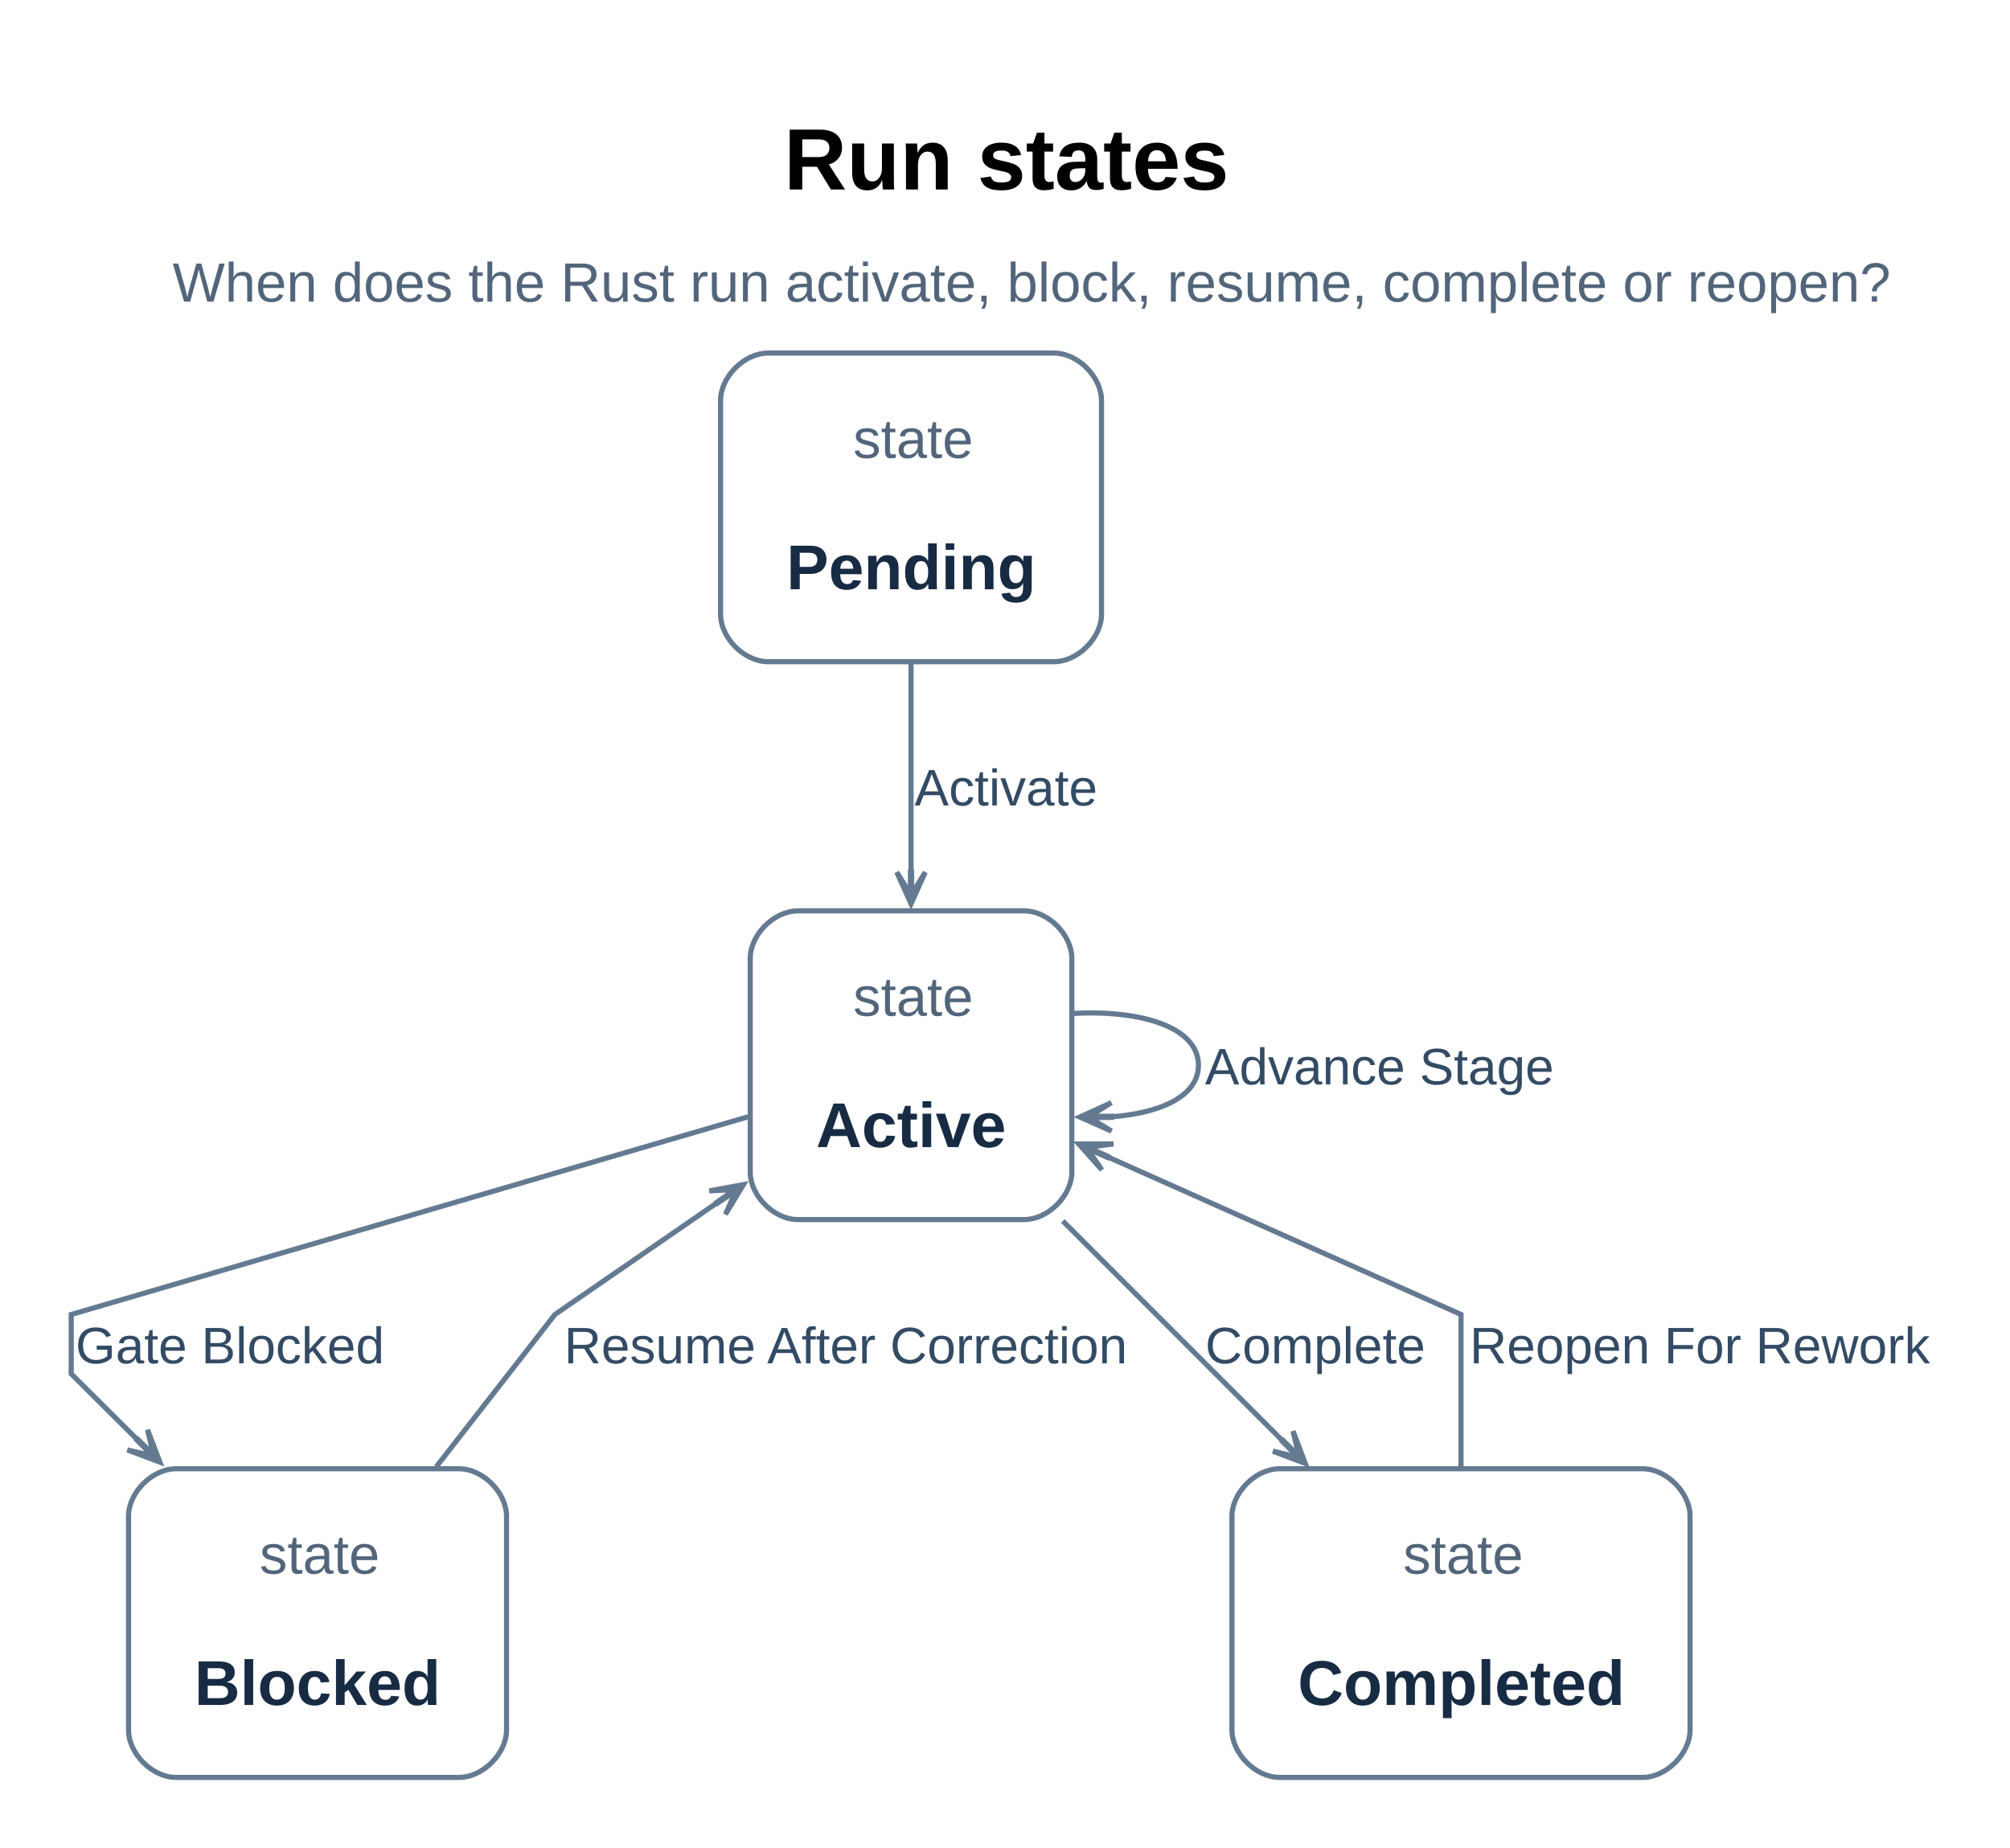
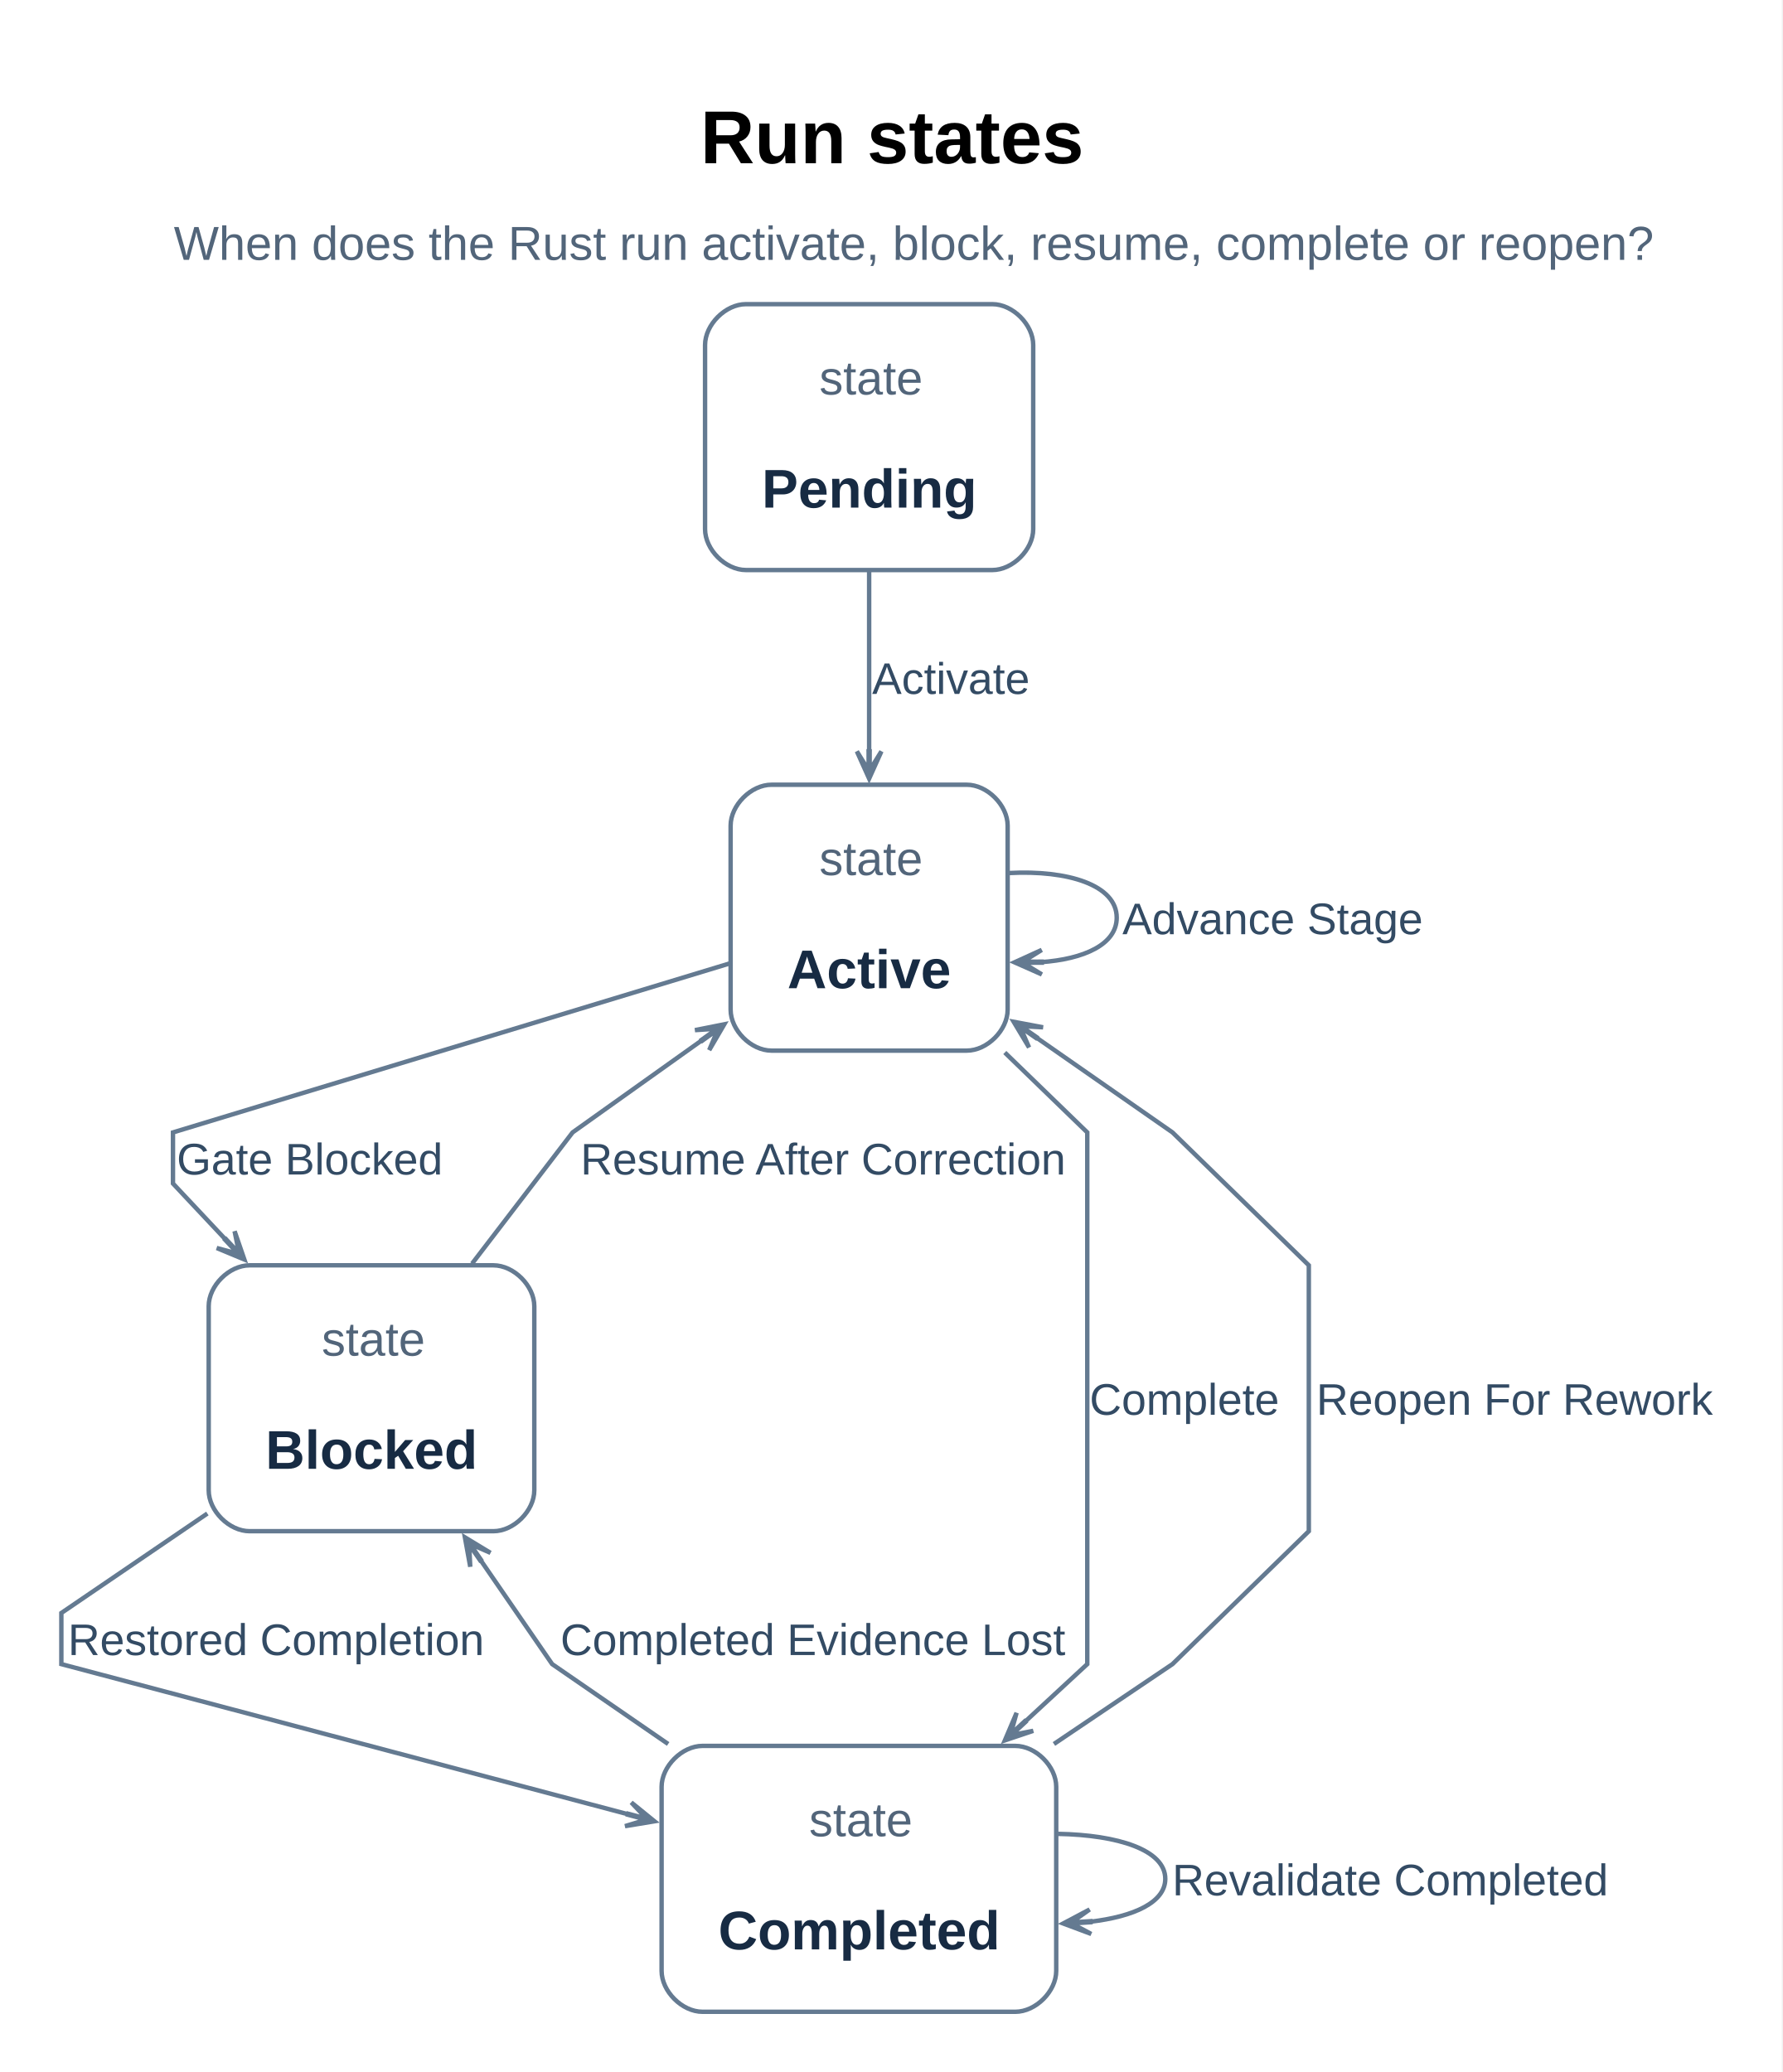
- <svg xmlns="http://www.w3.org/2000/svg" width="508pt" height="467pt" viewBox="0.00 0.00 508.00 467.00" role="img" aria-labelledby="diagram-title diagram-desc" data-layout-engine="graphviz-dot">
-   <g id="graph0" class="graph" transform="scale(1 1) rotate(0) translate(18 449.31)">
-     <polygon fill="white" stroke="none" points="-18,18 -18,-449.31 490,-449.31 490,18 -18,18" />
-     <text xml:space="preserve" text-anchor="start" x="180.12" y="-401.41" font-family="Arial" font-weight="bold" font-size="22.00">Run states</text>
-     <text xml:space="preserve" text-anchor="start" x="25.62" y="-373.06" font-family="Arial" font-size="14.00" fill="#52657a">When does the Rust run activate, block, resume, complete or reopen?</text>
+ <svg xmlns="http://www.w3.org/2000/svg" width="523pt" height="608pt" viewBox="0.00 0.00 523.00 608.00" role="img" aria-labelledby="diagram-title diagram-desc" data-layout-engine="graphviz-dot">
+   <g id="graph0" class="graph" transform="scale(1 1) rotate(0) translate(18 590.33)">
+     <polygon fill="white" stroke="none" points="-18,18 -18,-590.33 504.75,-590.33 504.75,18 -18,18" />
+     <text xml:space="preserve" text-anchor="start" x="187.5" y="-542.43" font-family="Arial" font-weight="bold" font-size="22.00">Run states</text>
+     <text xml:space="preserve" text-anchor="start" x="33" y="-514.08" font-family="Arial" font-size="14.00" fill="#52657a">When does the Rust run activate, block, resume, complete or reopen?</text>
    <g class="edge" data-native-id="5f76dd95-85f2-5f41-8532-aaeb534ff9e8" data-source-id="d8e82fe5-e3cc-5c39-8285-074802b1a0da" data-target-id="d8e82fe5-e3cc-5c39-8285-074802b1a0da" data-edge-kind="directed">
-       <path fill="none" stroke="#647a91" stroke-width="1.3" d="M253.32,-193.13C270.41,-194.04 284.89,-189.67 284.89,-180.03 284.89,-172.2 275.33,-167.85 262.58,-166.97" />
-       <polygon fill="#647a91" stroke="#647a91" stroke-width="1.3" points="254.91,-166.93 262.92,-163.38 257.32,-166.8 262.91,-166.83 262.91,-166.98 262.9,-167.13 257.32,-167.1 262.89,-170.57 254.91,-166.93" />
-       <text xml:space="preserve" text-anchor="middle" x="330.64" y="-175.18" font-family="Arial" font-size="13.00" fill="#334b64" class="edge-label">Advance Stage</text>
+       <path fill="none" stroke="#647a91" stroke-width="1.3" d="M278.07,-334.15C295.16,-335.06 309.64,-330.69 309.64,-321.05 309.64,-313.22 300.08,-308.87 287.33,-307.99" />
+       <polygon fill="#647a91" stroke="#647a91" stroke-width="1.3" points="279.66,-307.95 287.67,-304.4 282.07,-307.82 287.66,-307.85 287.66,-308 287.65,-308.15 282.07,-308.12 287.64,-311.59 279.66,-307.95" />
+       <text xml:space="preserve" text-anchor="middle" x="355.39" y="-316.2" font-family="Arial" font-size="13.00" fill="#334b64" class="edge-label">Advance Stage</text>
    </g>
    <g class="edge" data-native-id="df2e10e1-0a8a-510f-a879-5ba036eeb390" data-source-id="d8e82fe5-e3cc-5c39-8285-074802b1a0da" data-target-id="669d29ae-64f7-59cd-96d2-694636394f43" data-edge-kind="directed">
-       <path fill="none" stroke="#647a91" stroke-width="1.3" d="M171.07,-167C109.35,-148.97 0,-117.02 0,-117.02 0,-117.02 0,-102.02 0,-102.02 0,-102.02 7.32,-94.73 16.94,-85.15" />
-       <polygon fill="#647a91" stroke="#647a91" stroke-width="1.3" points="22.41,-79.69 19.28,-87.89 20.81,-81.51 16.85,-85.45 16.74,-85.34 16.64,-85.23 20.59,-81.29 14.2,-82.79 22.41,-79.69" />
-       <text xml:space="preserve" text-anchor="middle" x="40.12" y="-104.67" font-family="Arial" font-size="13.00" fill="#334b64" class="edge-label">Gate Blocked</text>
+       <path fill="none" stroke="#647a91" stroke-width="1.3" d="M196.16,-307.65C136.55,-289.55 32.75,-258.04 32.75,-258.04 32.75,-258.04 32.75,-243.04 32.75,-243.04 32.75,-243.04 39.47,-235.89 48.34,-226.44" />
+       <polygon fill="#647a91" stroke="#647a91" stroke-width="1.3" points="53.69,-220.75 50.83,-229.05 52.14,-222.61 48.32,-226.68 48.21,-226.58 48.1,-226.48 51.92,-222.41 45.59,-224.12 53.69,-220.75" />
+       <text xml:space="preserve" text-anchor="middle" x="72.88" y="-245.69" font-family="Arial" font-size="13.00" fill="#334b64" class="edge-label">Gate Blocked</text>
    </g>
    <g class="edge" data-native-id="fb11556a-9f14-5d19-b161-4528c89db6b1" data-source-id="d8e82fe5-e3cc-5c39-8285-074802b1a0da" data-target-id="88c3cd0d-66e1-5980-bf7f-fe1106487745" data-edge-kind="directed">
-       <path fill="none" stroke="#647a91" stroke-width="1.3" d="M250.6,-140.67C267.92,-123.35 288.49,-102.78 306.51,-84.75" />
-       <polygon fill="#647a91" stroke="#647a91" stroke-width="1.3" points="311.9,-79.36 308.79,-87.56 310.3,-81.18 306.35,-85.12 306.25,-85.02 306.14,-84.91 310.09,-80.96 303.7,-82.47 311.9,-79.36" />
-       <text xml:space="preserve" text-anchor="middle" x="314.42" y="-104.67" font-family="Arial" font-size="13.00" fill="#334b64" class="edge-label">Complete</text>
+       <path fill="none" stroke="#647a91" stroke-width="1.3" d="M276.8,-281.48C289.82,-268.87 301,-258.04 301,-258.04 301,-258.04 301,-102.02 301,-102.02 301,-102.02 292.97,-94.59 282.48,-84.88" />
+       <polygon fill="#647a91" stroke="#647a91" stroke-width="1.3" points="276.83,-79.65 285.15,-82.44 278.71,-81.18 282.81,-84.98 282.7,-85.09 282.6,-85.2 278.5,-81.4 280.26,-87.73 276.83,-79.65" />
+       <text xml:space="preserve" text-anchor="middle" x="329.5" y="-175.18" font-family="Arial" font-size="13.00" fill="#334b64" class="edge-label">Complete</text>
    </g>
    <g class="edge" data-native-id="85acfafe-ff19-5ac7-9f22-89c5a7b2957a" data-source-id="669d29ae-64f7-59cd-96d2-694636394f43" data-target-id="d8e82fe5-e3cc-5c39-8285-074802b1a0da" data-edge-kind="directed">
-       <path fill="none" stroke="#647a91" stroke-width="1.3" d="M92.25,-78.51C107.25,-97.77 122.25,-117.02 122.25,-117.02 122.25,-117.02 142.25,-130.8 163.39,-145.37" />
-       <polygon fill="#647a91" stroke="#647a91" stroke-width="1.3" points="169.9,-149.85 161.27,-148.27 167.82,-148.6 163.22,-145.43 163.31,-145.31 163.39,-145.19 167.99,-148.35 165.35,-142.34 169.9,-149.85" />
-       <text xml:space="preserve" text-anchor="middle" x="195.75" y="-104.67" font-family="Arial" font-size="13.00" fill="#334b64" class="edge-label">Resume After Correction</text>
+       <path fill="none" stroke="#647a91" stroke-width="1.3" d="M120.5,-219.53C135.25,-238.79 150,-258.04 150,-258.04 150,-258.04 168.32,-271.1 188.15,-285.23" />
+       <polygon fill="#647a91" stroke="#647a91" stroke-width="1.3" points="194.5,-289.76 185.9,-288.05 192.45,-288.48 187.9,-285.24 187.99,-285.12 188.08,-284.99 192.62,-288.24 190.08,-282.19 194.5,-289.76" />
+       <text xml:space="preserve" text-anchor="middle" x="223.5" y="-245.69" font-family="Arial" font-size="13.00" fill="#334b64" class="edge-label">Resume After Correction</text>
+     </g>
+     <g class="edge" data-native-id="7beab830-457c-5893-9c0b-715655e88a42" data-source-id="669d29ae-64f7-59cd-96d2-694636394f43" data-target-id="88c3cd0d-66e1-5980-bf7f-fe1106487745" data-edge-kind="directed">
+       <path fill="none" stroke="#647a91" stroke-width="1.3" d="M42.84,-146.21C21.01,-131.34 0,-117.02 0,-117.02 0,-117.02 0,-102.02 0,-102.02 0,-102.02 97.31,-76.23 166.43,-57.92" />
+       <polygon fill="#647a91" stroke="#647a91" stroke-width="1.3" points="174.02,-55.9 167.21,-61.43 171.73,-56.67 166.33,-58.1 166.29,-57.95 166.25,-57.81 171.65,-56.38 165.37,-54.47 174.02,-55.9" />
+       <text xml:space="preserve" text-anchor="middle" x="63" y="-104.67" font-family="Arial" font-size="13.00" fill="#334b64" class="edge-label">Restored Completion</text>
    </g>
    <g class="edge" data-native-id="16395123-0614-5836-a977-7affdb2e6f8a" data-source-id="88c3cd0d-66e1-5980-bf7f-fe1106487745" data-target-id="d8e82fe5-e3cc-5c39-8285-074802b1a0da" data-edge-kind="directed">
-       <path fill="none" stroke="#647a91" stroke-width="1.3" d="M351.25,-78.51C351.25,-97.77 351.25,-117.02 351.25,-117.02 351.25,-117.02 301.74,-139.11 261.81,-156.92" />
-       <polygon fill="#647a91" stroke="#647a91" stroke-width="1.3" points="254.65,-160.12 260.49,-153.57 256.79,-158.99 261.89,-156.72 261.96,-156.86 262.02,-156.99 256.92,-159.27 263.42,-160.14 254.65,-160.12" />
-       <text xml:space="preserve" text-anchor="middle" x="411.62" y="-104.67" font-family="Arial" font-size="13.00" fill="#334b64" class="edge-label">Reopen For Rework</text>
+       <path fill="none" stroke="#647a91" stroke-width="1.3" d="M291.22,-78.58C309.93,-91.19 326,-102.02 326,-102.02 326,-102.02 366,-141.02 366,-141.02 366,-141.02 366,-219.04 366,-219.04 366,-219.04 326,-258.04 326,-258.04 326,-258.04 306.51,-271.62 285.78,-286.07" />
+       <polygon fill="#647a91" stroke="#647a91" stroke-width="1.3" points="279.41,-290.5 283.92,-282.97 281.31,-288.99 285.89,-285.8 285.98,-285.93 286.06,-286.05 281.48,-289.24 288.03,-288.88 279.41,-290.5" />
+       <text xml:space="preserve" text-anchor="middle" x="426.38" y="-175.18" font-family="Arial" font-size="13.00" fill="#334b64" class="edge-label">Reopen For Rework</text>
+     </g>
+     <g class="edge" data-native-id="9e67bb47-4c64-5135-86a9-c9439c9c2e15" data-source-id="88c3cd0d-66e1-5980-bf7f-fe1106487745" data-target-id="669d29ae-64f7-59cd-96d2-694636394f43" data-edge-kind="directed">
+       <path fill="none" stroke="#647a91" stroke-width="1.3" d="M178.03,-78.58C159.72,-91.19 144,-102.02 144,-102.02 144,-102.02 134.04,-116.5 122.75,-132.9" />
+       <polygon fill="#647a91" stroke="#647a91" stroke-width="1.3" points="118.4,-139.22 119.97,-130.59 119.64,-137.14 122.81,-132.55 122.93,-132.63 123.06,-132.72 119.89,-137.31 125.9,-134.67 118.4,-139.22" />
+       <text xml:space="preserve" text-anchor="middle" x="220.5" y="-104.67" font-family="Arial" font-size="13.00" fill="#334b64" class="edge-label">Completed Evidence Lost</text>
+     </g>
+     <g class="edge" data-native-id="62babfb2-bf78-5392-b934-6e884f34b588" data-source-id="88c3cd0d-66e1-5980-bf7f-fe1106487745" data-target-id="88c3cd0d-66e1-5980-bf7f-fe1106487745" data-edge-kind="directed">
+       <path fill="none" stroke="#647a91" stroke-width="1.3" d="M292.36,-52.21C310.06,-51.88 323.89,-47.48 323.89,-39.01 323.89,-32.13 314.76,-27.93 301.84,-26.42" />
+       <polygon fill="#647a91" stroke="#647a91" stroke-width="1.3" points="293.94,-25.91 302.16,-22.84 296.36,-25.92 301.93,-26.28 301.92,-26.43 301.91,-26.58 296.34,-26.22 301.69,-30.02 293.94,-25.91" />
+       <text xml:space="preserve" text-anchor="middle" x="389.89" y="-34.16" font-family="Arial" font-size="13.00" fill="#334b64" class="edge-label">Revalidate Completed</text>
    </g>
    <g class="edge" data-native-id="46802633-c879-5426-9814-38bfbfb18af6" data-source-id="739b9f71-4a72-5755-a147-b312c0d6c864" data-target-id="d8e82fe5-e3cc-5c39-8285-074802b1a0da" data-edge-kind="directed">
-       <path fill="none" stroke="#647a91" stroke-width="1.3" d="M212.25,-281.69C212.25,-265.28 212.25,-245.95 212.25,-228.64" />
-       <polygon fill="#647a91" stroke="#647a91" stroke-width="1.3" points="212.25,-220.84 215.85,-228.84 212.4,-223.26 212.4,-228.84 212.25,-228.84 212.1,-228.84 212.1,-223.26 208.65,-228.84 212.25,-220.84" />
-       <text xml:space="preserve" text-anchor="middle" x="236.25" y="-245.69" font-family="Arial" font-size="13.00" fill="#334b64" class="edge-label">Activate</text>
+       <path fill="none" stroke="#647a91" stroke-width="1.3" d="M237,-422.71C237,-406.3 237,-386.97 237,-369.66" />
+       <polygon fill="#647a91" stroke="#647a91" stroke-width="1.3" points="237,-361.86 240.6,-369.86 237.15,-364.28 237.15,-369.86 237,-369.86 236.85,-369.86 236.85,-364.28 233.4,-369.86 237,-361.86" />
+       <text xml:space="preserve" text-anchor="middle" x="261" y="-386.71" font-family="Arial" font-size="13.00" fill="#334b64" class="edge-label">Activate</text>
    </g>
    <g id="n4a934702e19fbebf0605" class="node diagram-node shape-state" data-native-id="d8e82fe5-e3cc-5c39-8285-074802b1a0da" data-shape="state">
-       <path fill="white" stroke="#647a91" stroke-width="1.3" d="M240.89,-219.04C240.89,-219.04 183.61,-219.04 183.61,-219.04 177.61,-219.04 171.61,-213.04 171.61,-207.04 171.61,-207.04 171.61,-153.02 171.61,-153.02 171.61,-147.02 177.61,-141.02 183.61,-141.02 183.61,-141.02 240.89,-141.02 240.89,-141.02 246.89,-141.02 252.89,-147.02 252.89,-153.02 252.89,-153.02 252.89,-207.04 252.89,-207.04 252.89,-213.04 246.89,-219.04 240.89,-219.04" />
-       <rect fill="white" stroke="none" x="180.25" y="-213.28" width="64.0" height="66.5" class="node" />
-       <text xml:space="preserve" text-anchor="start" x="197.62" y="-192.53" font-family="Arial" font-size="14.00" fill="#52657a" class="feature">state</text>
-       <text xml:space="preserve" text-anchor="start" x="188.25" y="-159.33" font-family="Arial" font-weight="bold" font-size="16.00" fill="#172b43" class="name">Active</text>
+       <path fill="white" stroke="#647a91" stroke-width="1.3" d="M265.64,-360.06C265.64,-360.06 208.36,-360.06 208.36,-360.06 202.36,-360.06 196.36,-354.06 196.36,-348.06 196.36,-348.06 196.36,-294.04 196.36,-294.04 196.36,-288.04 202.36,-282.04 208.36,-282.04 208.36,-282.04 265.64,-282.04 265.64,-282.04 271.64,-282.04 277.64,-288.04 277.64,-294.04 277.64,-294.04 277.64,-348.06 277.64,-348.06 277.64,-354.06 271.64,-360.06 265.64,-360.06" />
+       <rect fill="white" stroke="none" x="205.0" y="-354.3" width="64.0" height="66.5" class="node" />
+       <text xml:space="preserve" text-anchor="start" x="222.38" y="-333.55" font-family="Arial" font-size="14.00" fill="#52657a" class="feature">state</text>
+       <text xml:space="preserve" text-anchor="start" x="213" y="-300.35" font-family="Arial" font-weight="bold" font-size="16.00" fill="#172b43" class="name">Active</text>
    </g>
    <g id="nd2d9fdceaebad7a39584" class="node diagram-node shape-state" data-native-id="669d29ae-64f7-59cd-96d2-694636394f43" data-shape="state">
-       <path fill="white" stroke="#647a91" stroke-width="1.3" d="M98.02,-78.02C98.02,-78.02 26.48,-78.02 26.48,-78.02 20.48,-78.02 14.48,-72.02 14.48,-66.02 14.48,-66.02 14.48,-12 14.48,-12 14.48,-6 20.48,0 26.48,0 26.48,0 98.02,0 98.02,0 104.02,0 110.02,-6 110.02,-12 110.02,-12 110.02,-66.02 110.02,-66.02 110.02,-72.02 104.02,-78.02 98.02,-78.02" />
-       <rect fill="white" stroke="none" x="23.12" y="-72.26" width="78.26" height="66.5" class="node" />
-       <text xml:space="preserve" text-anchor="start" x="47.62" y="-51.51" font-family="Arial" font-size="14.00" fill="#52657a" class="feature">state</text>
-       <text xml:space="preserve" text-anchor="start" x="31.12" y="-18.31" font-family="Arial" font-weight="bold" font-size="16.00" fill="#172b43" class="name">Blocked</text>
+       <path fill="white" stroke="#647a91" stroke-width="1.3" d="M126.76,-219.04C126.76,-219.04 55.23,-219.04 55.23,-219.04 49.23,-219.04 43.23,-213.04 43.23,-207.04 43.23,-207.04 43.23,-153.02 43.23,-153.02 43.23,-147.02 49.23,-141.02 55.23,-141.02 55.23,-141.02 126.76,-141.02 126.76,-141.02 132.76,-141.02 138.76,-147.02 138.76,-153.02 138.76,-153.02 138.76,-207.04 138.76,-207.04 138.76,-213.04 132.76,-219.04 126.76,-219.04" />
+       <rect fill="white" stroke="none" x="51.88" y="-213.28" width="78.24" height="66.5" class="node" />
+       <text xml:space="preserve" text-anchor="start" x="76.38" y="-192.53" font-family="Arial" font-size="14.00" fill="#52657a" class="feature">state</text>
+       <text xml:space="preserve" text-anchor="start" x="59.88" y="-159.33" font-family="Arial" font-weight="bold" font-size="16.00" fill="#172b43" class="name">Blocked</text>
    </g>
    <g id="n14f6338d8630b82a42bb" class="node diagram-node shape-state" data-native-id="88c3cd0d-66e1-5980-bf7f-fe1106487745" data-shape="state">
-       <path fill="white" stroke="#647a91" stroke-width="1.3" d="M397.14,-78.02C397.14,-78.02 305.36,-78.02 305.36,-78.02 299.36,-78.02 293.36,-72.02 293.36,-66.02 293.36,-66.02 293.36,-12 293.36,-12 293.36,-6 299.36,0 305.36,0 305.36,0 397.14,0 397.14,0 403.14,0 409.14,-6 409.14,-12 409.14,-12 409.14,-66.02 409.14,-66.02 409.14,-72.02 403.14,-78.02 397.14,-78.02" />
-       <rect fill="white" stroke="none" x="302.0" y="-72.26" width="98.5" height="66.5" class="node" />
-       <text xml:space="preserve" text-anchor="start" x="336.62" y="-51.51" font-family="Arial" font-size="14.00" fill="#52657a" class="feature">state</text>
-       <text xml:space="preserve" text-anchor="start" x="310" y="-18.31" font-family="Arial" font-weight="bold" font-size="16.00" fill="#172b43" class="name">Completed</text>
+       <path fill="white" stroke="#647a91" stroke-width="1.3" d="M279.89,-78.02C279.89,-78.02 188.11,-78.02 188.11,-78.02 182.11,-78.02 176.11,-72.02 176.11,-66.02 176.11,-66.02 176.11,-12 176.11,-12 176.11,-6 182.11,0 188.11,0 188.11,0 279.89,0 279.89,0 285.89,0 291.89,-6 291.89,-12 291.89,-12 291.89,-66.02 291.89,-66.02 291.89,-72.02 285.89,-78.02 279.89,-78.02" />
+       <rect fill="white" stroke="none" x="184.75" y="-72.26" width="98.5" height="66.5" class="node" />
+       <text xml:space="preserve" text-anchor="start" x="219.38" y="-51.51" font-family="Arial" font-size="14.00" fill="#52657a" class="feature">state</text>
+       <text xml:space="preserve" text-anchor="start" x="192.75" y="-18.31" font-family="Arial" font-weight="bold" font-size="16.00" fill="#172b43" class="name">Completed</text>
    </g>
    <g id="n40d3747c0a8747869487" class="node diagram-node shape-state" data-native-id="739b9f71-4a72-5755-a147-b312c0d6c864" data-shape="state">
-       <path fill="white" stroke="#647a91" stroke-width="1.3" d="M248.39,-360.06C248.39,-360.06 176.11,-360.06 176.11,-360.06 170.11,-360.06 164.11,-354.06 164.11,-348.06 164.11,-348.06 164.11,-294.04 164.11,-294.04 164.11,-288.04 170.11,-282.04 176.11,-282.04 176.11,-282.04 248.39,-282.04 248.39,-282.04 254.39,-282.04 260.39,-288.04 260.39,-294.04 260.39,-294.04 260.39,-348.06 260.39,-348.06 260.39,-354.06 254.39,-360.06 248.39,-360.06" />
-       <rect fill="white" stroke="none" x="172.75" y="-354.3" width="79.0" height="66.5" class="node" />
-       <text xml:space="preserve" text-anchor="start" x="197.62" y="-333.55" font-family="Arial" font-size="14.00" fill="#52657a" class="feature">state</text>
-       <text xml:space="preserve" text-anchor="start" x="180.75" y="-300.35" font-family="Arial" font-weight="bold" font-size="16.00" fill="#172b43" class="name">Pending</text>
+       <path fill="white" stroke="#647a91" stroke-width="1.3" d="M273.14,-501.08C273.14,-501.08 200.86,-501.08 200.86,-501.08 194.86,-501.08 188.86,-495.08 188.86,-489.08 188.86,-489.08 188.86,-435.06 188.86,-435.06 188.86,-429.06 194.86,-423.06 200.86,-423.06 200.86,-423.06 273.14,-423.06 273.14,-423.06 279.14,-423.06 285.14,-429.06 285.14,-435.06 285.14,-435.06 285.14,-489.08 285.14,-489.08 285.14,-495.08 279.14,-501.08 273.14,-501.08" />
+       <rect fill="white" stroke="none" x="197.5" y="-495.32" width="79.0" height="66.5" class="node" />
+       <text xml:space="preserve" text-anchor="start" x="222.38" y="-474.57" font-family="Arial" font-size="14.00" fill="#52657a" class="feature">state</text>
+       <text xml:space="preserve" text-anchor="start" x="205.5" y="-441.37" font-family="Arial" font-weight="bold" font-size="16.00" fill="#172b43" class="name">Pending</text>
    </g>
  </g>
</svg>
